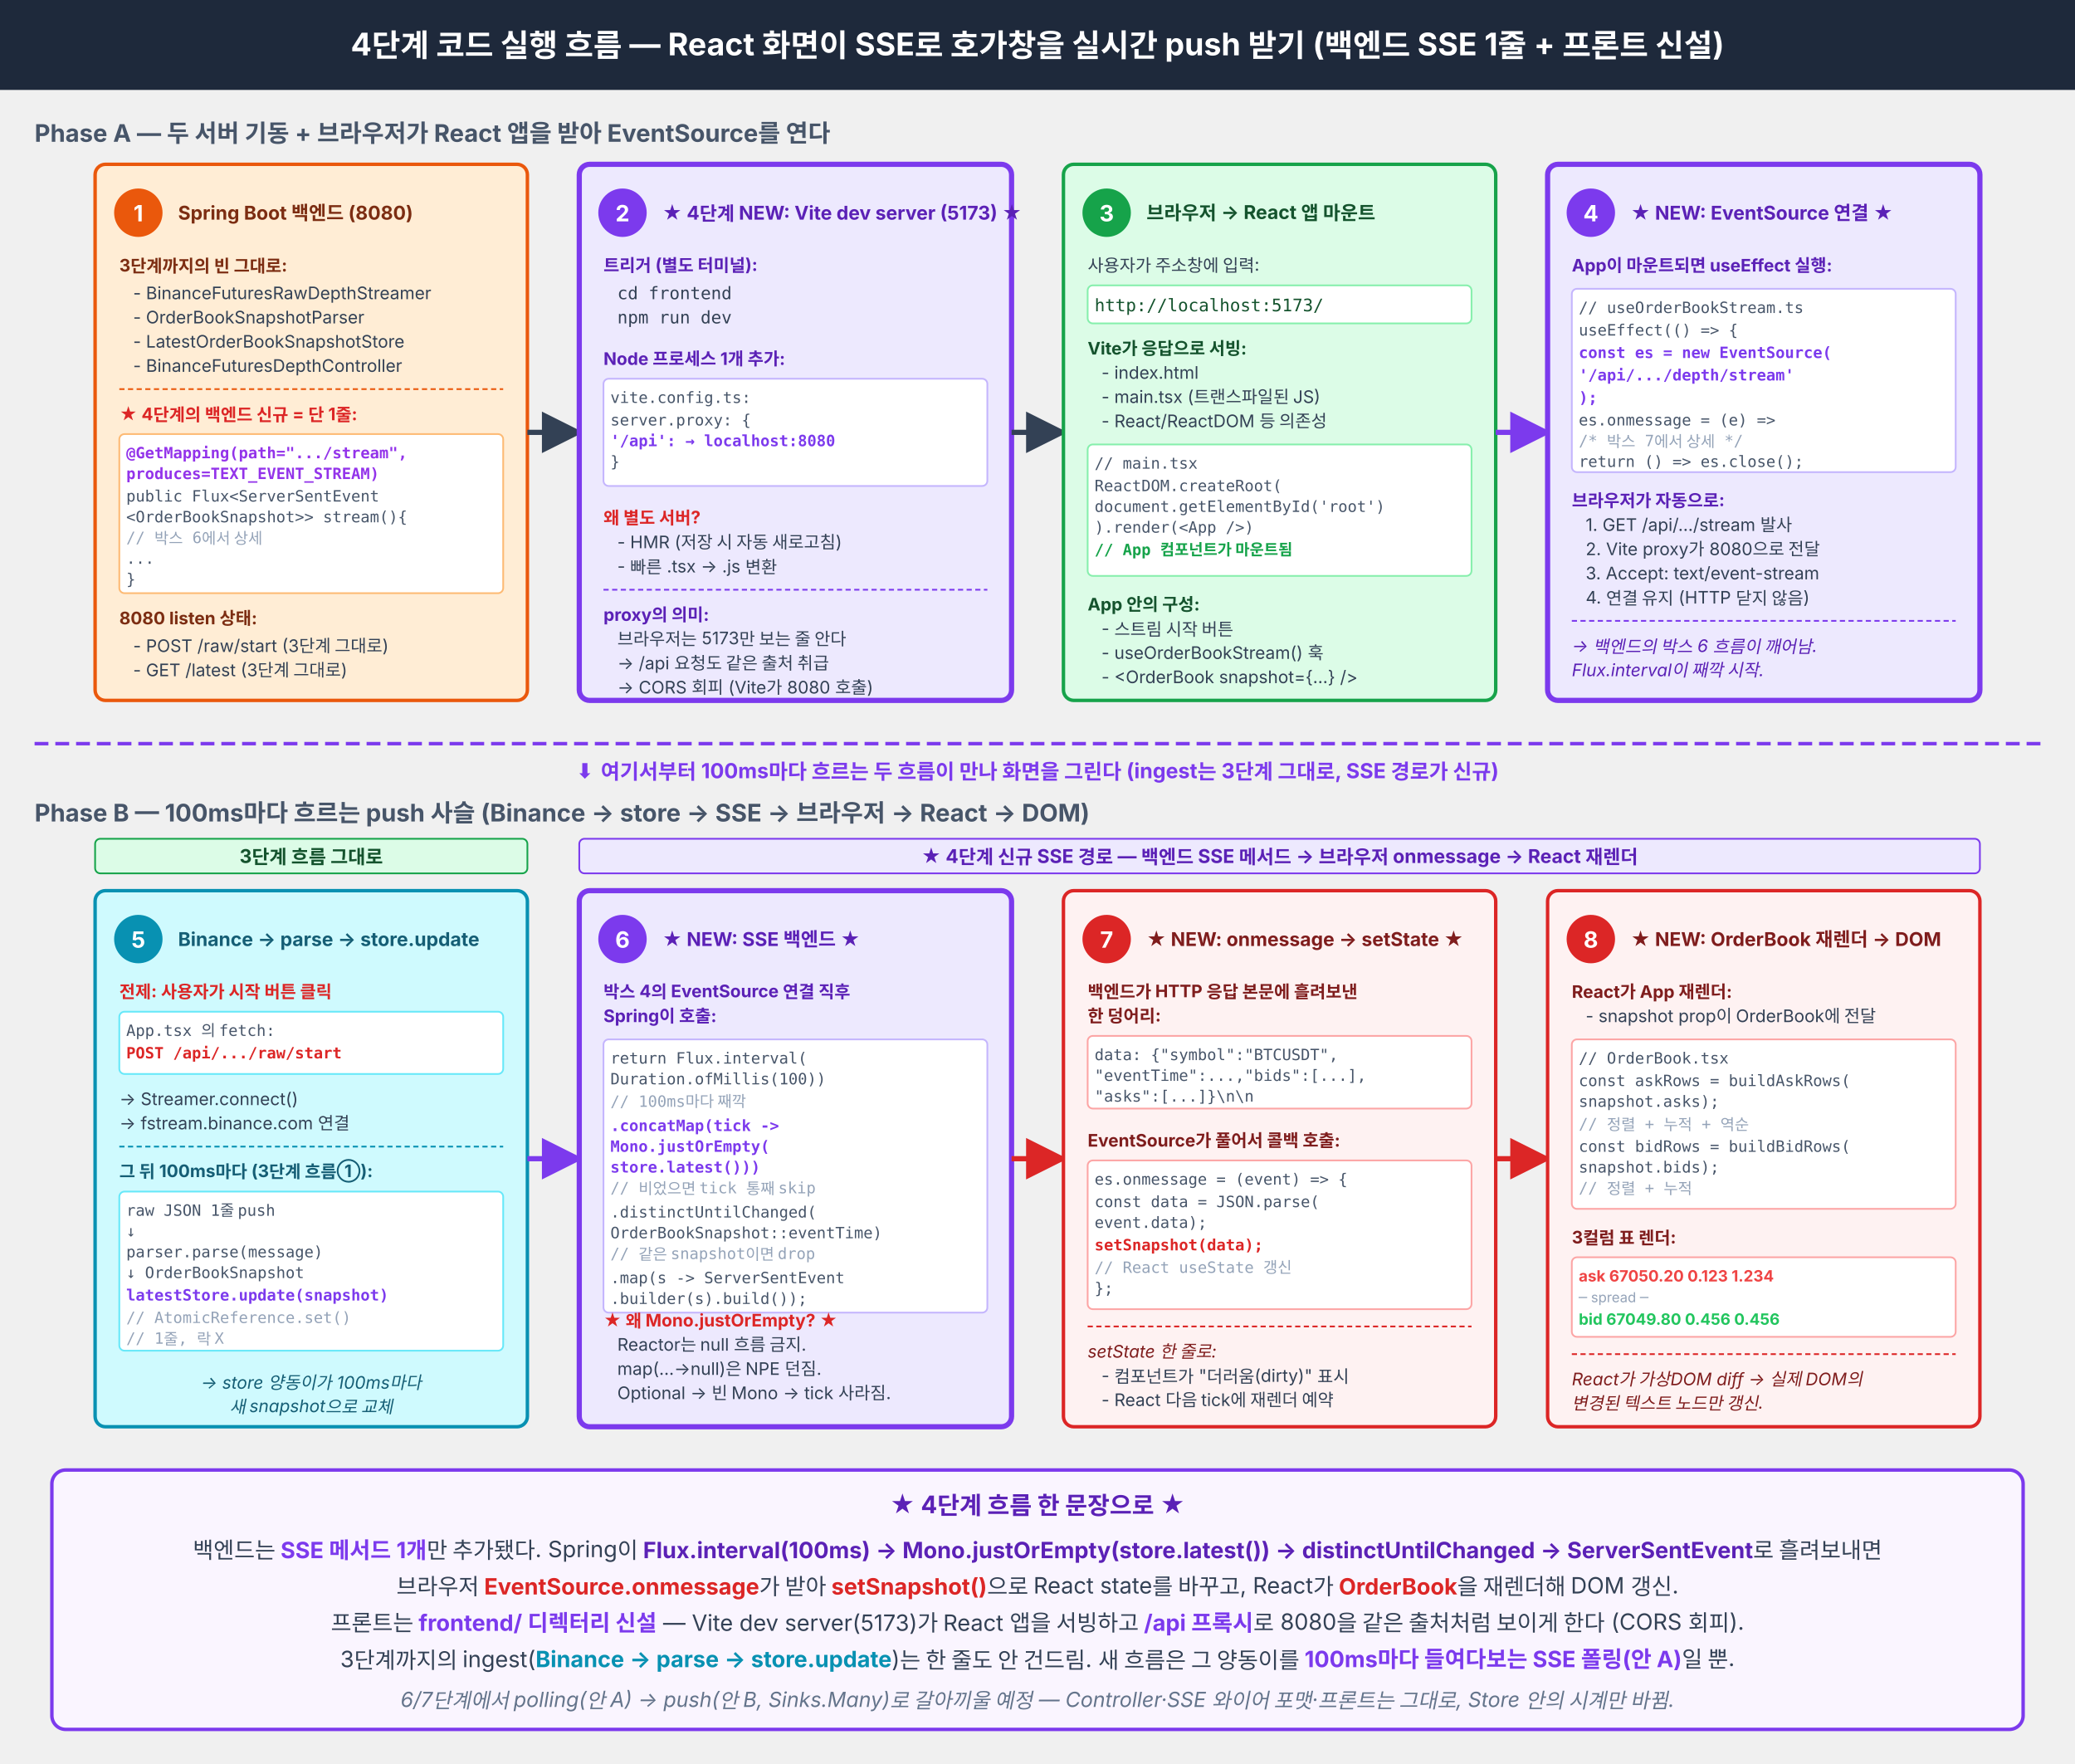
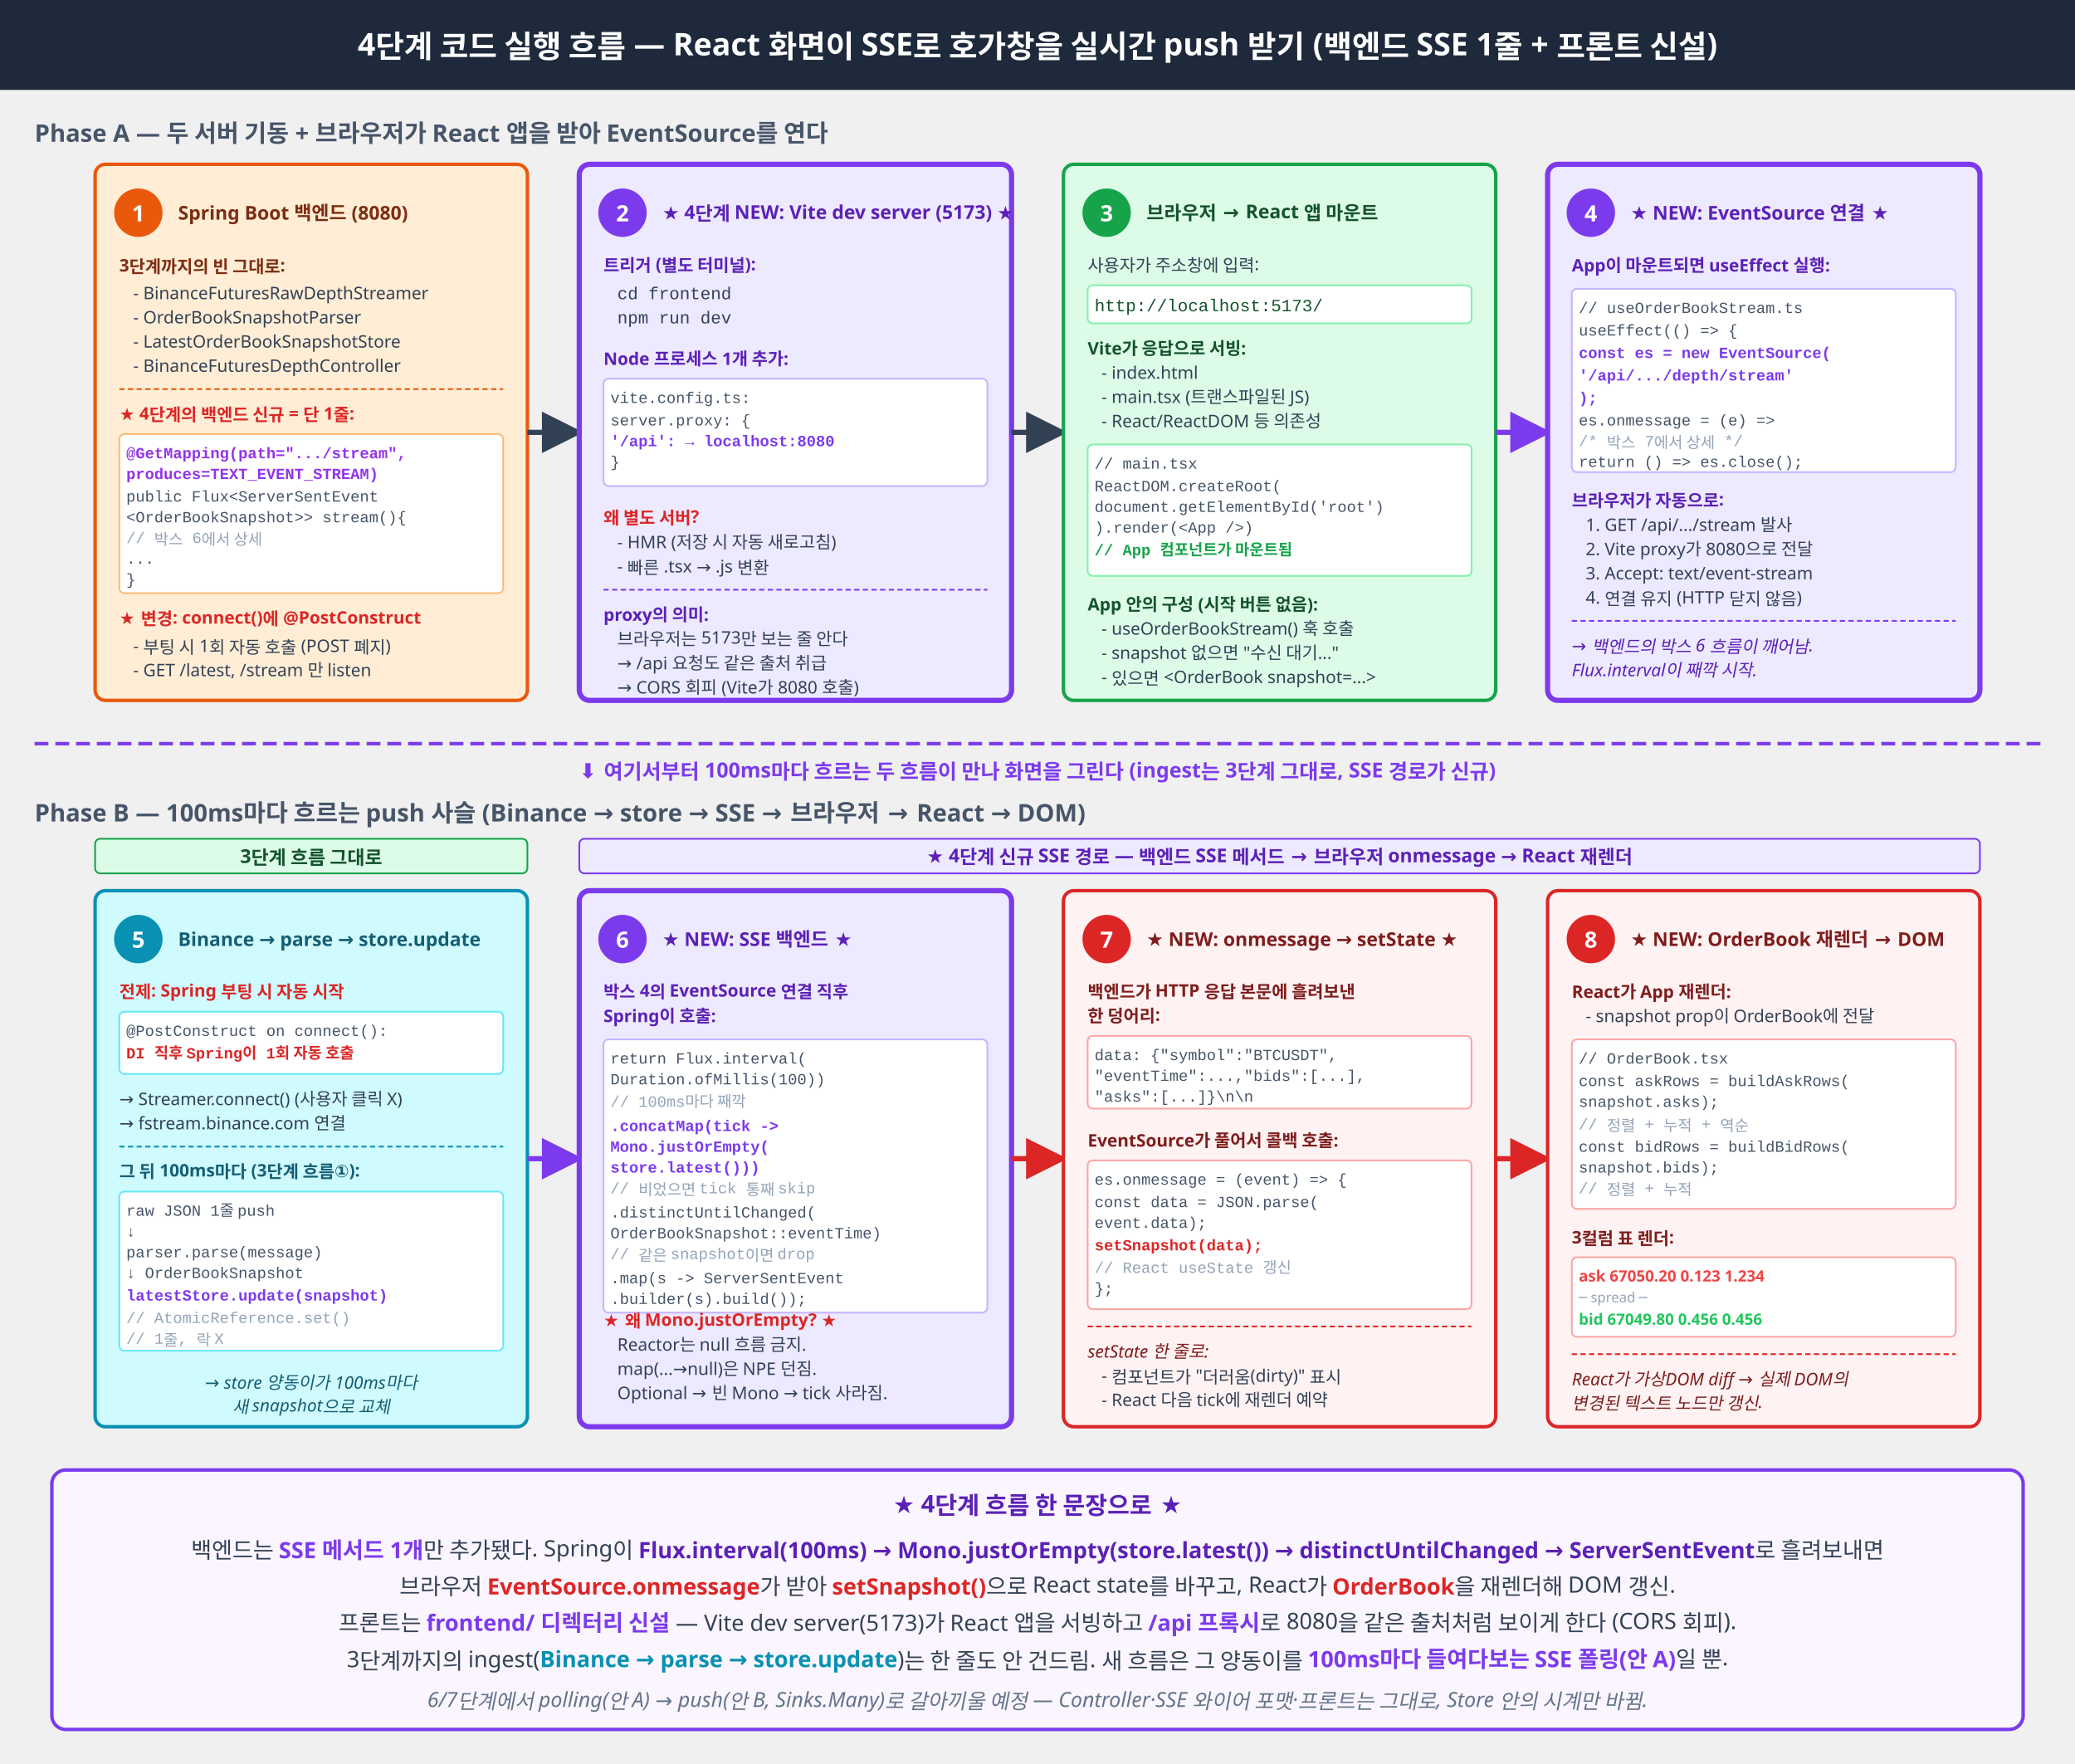
- <svg xmlns="http://www.w3.org/2000/svg" viewBox="0 0 1200 1020" font-family="ui-sans-serif, -apple-system, system-ui, sans-serif" text-rendering="geometricPrecision" shape-rendering="geometricPrecision">
+ <svg xmlns="http://www.w3.org/2000/svg" viewBox="0 0 1200 1020" font-family="'Segoe UI', 'Apple SD Gothic Neo', 'Malgun Gothic', 'Noto Sans KR', system-ui, sans-serif" text-rendering="optimizeLegibility" shape-rendering="geometricPrecision">
  <defs>
    <marker id="arr-dark" viewBox="0 0 10 10" refX="9" refY="5" markerWidth="8" markerHeight="8" orient="auto">
      <path d="M0,0 L10,5 L0,10 z" fill="#334155" />
    </marker>
    <marker id="arr-red" viewBox="0 0 10 10" refX="9" refY="5" markerWidth="8" markerHeight="8" orient="auto">
      <path d="M0,0 L10,5 L0,10 z" fill="#dc2626" />
    </marker>
    <marker id="arr-teal" viewBox="0 0 10 10" refX="9" refY="5" markerWidth="8" markerHeight="8" orient="auto">
      <path d="M0,0 L10,5 L0,10 z" fill="#0891b2" />
    </marker>
    <marker id="arr-violet" viewBox="0 0 10 10" refX="9" refY="5" markerWidth="8" markerHeight="8" orient="auto">
      <path d="M0,0 L10,5 L0,10 z" fill="#7c3aed" />
    </marker>
  </defs>
  <rect x="0" y="0" width="1200" height="52" fill="#1e293b" />
  <text x="600" y="32" text-anchor="middle" font-size="18" font-weight="700" fill="white">
    4단계 코드 실행 흐름 — React 화면이 SSE로 호가창을 실시간 push 받기 (백엔드 SSE 1줄 + 프론트 신설)
  </text>
  <text x="20" y="82" font-size="14" font-weight="700" fill="#475569">
    Phase A — 두 서버 기동 + 브라우저가 React 앱을 받아 EventSource를 연다
  </text>
  <g transform="translate(55, 95)">
    <rect width="250" height="310" fill="#ffedd5" stroke="#ea580c" stroke-width="2" rx="6" />
    <circle cx="25" cy="28" r="14" fill="#ea580c" />
    <text x="25" y="33" text-anchor="middle" font-size="13" font-weight="700" fill="white">1</text>
    <text x="48" y="32" font-size="11" font-weight="700" fill="#7c2d12">Spring Boot 백엔드 (8080)</text>
    <text x="14" y="62" font-size="10" font-weight="700" fill="#7c2d12">3단계까지의 빈 그대로:</text>
    <text x="22" y="78" font-size="10" fill="#334155">- BinanceFuturesRawDepthStreamer</text>
    <text x="22" y="92" font-size="10" fill="#334155">- OrderBookSnapshotParser</text>
    <text x="22" y="106" font-size="10" fill="#334155">- LatestOrderBookSnapshotStore</text>
    <text x="22" y="120" font-size="10" fill="#334155">- BinanceFuturesDepthController</text>
    <line x1="14" y1="130" x2="236" y2="130" stroke="#ea580c" stroke-dasharray="3,2" />
    <text x="14" y="148" font-size="10" font-weight="700" fill="#dc2626">★ 4단계의 백엔드 신규 = 단 1줄:</text>
    <rect x="14" y="156" width="222" height="92" fill="white" stroke="#fdba74" rx="3" />
-     <g font-family="ui-monospace, monospace" font-size="9" fill="#475569">
+     <g font-family="'Consolas', 'Courier New', ui-monospace, monospace" font-size="9" fill="#475569">
      <text x="18" y="170" fill="#9333ea" font-weight="700">@GetMapping(path=".../stream",</text>
      <text x="18" y="182" fill="#9333ea" font-weight="700">  produces=TEXT_EVENT_STREAM)</text>
      <text x="18" y="195">public Flux&lt;ServerSentEvent</text>
      <text x="18" y="207">  &lt;OrderBookSnapshot&gt;&gt; stream(){</text>
      <text x="18" y="219" fill="#94a3b8">  // 박스 6에서 상세</text>
      <text x="18" y="231">  ...</text>
      <text x="18" y="243">}</text>
    </g>
-     <text x="14" y="266" font-size="10" font-weight="700" fill="#7c2d12">8080 listen 상태:</text>
-     <text x="22" y="282" font-size="10" fill="#334155">- POST /raw/start (3단계 그대로)</text>
-     <text x="22" y="296" font-size="10" fill="#334155">- GET  /latest    (3단계 그대로)</text>
+     <text x="14" y="266" font-size="10" font-weight="700" fill="#dc2626">★ 변경: connect()에 @PostConstruct</text>
+     <text x="22" y="282" font-size="10" fill="#334155">- 부팅 시 1회 자동 호출 (POST 폐지)</text>
+     <text x="22" y="296" font-size="10" fill="#334155">- GET /latest, /stream 만 listen</text>
  </g>
  <line x1="305" y1="250" x2="335" y2="250" stroke="#334155" stroke-width="3" marker-end="url(#arr-dark)" />
  <g transform="translate(335, 95)">
    <rect width="250" height="310" fill="#ede9fe" stroke="#7c3aed" stroke-width="3" rx="6" />
    <circle cx="25" cy="28" r="14" fill="#7c3aed" />
    <text x="25" y="33" text-anchor="middle" font-size="13" font-weight="700" fill="white">2</text>
    <text x="48" y="32" font-size="11" font-weight="700" fill="#5b21b6">★ 4단계 NEW: Vite dev server (5173) ★</text>
    <text x="14" y="62" font-size="10" font-weight="700" fill="#5b21b6">트리거 (별도 터미널):</text>
-     <text x="22" y="78" font-size="10" font-family="ui-monospace, monospace" fill="#334155">cd frontend</text>
-     <text x="22" y="92" font-size="10" font-family="ui-monospace, monospace" fill="#334155">npm run dev</text>
+     <text x="22" y="78" font-size="10" font-family="'Consolas', 'Courier New', ui-monospace, monospace" fill="#334155">cd frontend</text>
+     <text x="22" y="92" font-size="10" font-family="'Consolas', 'Courier New', ui-monospace, monospace" fill="#334155">npm run dev</text>
    <text x="14" y="116" font-size="10" font-weight="700" fill="#5b21b6">Node 프로세스 1개 추가:</text>
    <rect x="14" y="124" width="222" height="62" fill="white" stroke="#c4b5fd" rx="3" />
-     <g font-family="ui-monospace, monospace" font-size="9" fill="#475569">
+     <g font-family="'Consolas', 'Courier New', ui-monospace, monospace" font-size="9" fill="#475569">
      <text x="18" y="138">vite.config.ts:</text>
      <text x="18" y="151">  server.proxy: {</text>
      <text x="18" y="163" fill="#7c3aed" font-weight="700">    '/api': → localhost:8080</text>
      <text x="18" y="175">  }</text>
    </g>
    <text x="14" y="208" font-size="10" font-weight="700" fill="#dc2626">왜 별도 서버?</text>
    <text x="22" y="222" font-size="10" fill="#334155">- HMR (저장 시 자동 새로고침)</text>
    <text x="22" y="236" font-size="10" fill="#334155">- 빠른 .tsx → .js 변환</text>
    <line x1="14" y1="246" x2="236" y2="246" stroke="#7c3aed" stroke-dasharray="3,2" />
    <text x="14" y="264" font-size="10" font-weight="700" fill="#5b21b6">proxy의 의미:</text>
    <text x="22" y="278" font-size="10" fill="#334155">브라우저는 5173만 보는 줄 안다</text>
    <text x="22" y="292" font-size="10" fill="#334155">→ /api 요청도 같은 출처 취급</text>
    <text x="22" y="306" font-size="10" fill="#334155">→ CORS 회피 (Vite가 8080 호출)</text>
  </g>
  <line x1="585" y1="250" x2="615" y2="250" stroke="#334155" stroke-width="3" marker-end="url(#arr-dark)" />
  <g transform="translate(615, 95)">
    <rect width="250" height="310" fill="#dcfce7" stroke="#16a34a" stroke-width="2" rx="6" />
    <circle cx="25" cy="28" r="14" fill="#16a34a" />
    <text x="25" y="33" text-anchor="middle" font-size="13" font-weight="700" fill="white">3</text>
    <text x="48" y="32" font-size="11" font-weight="700" fill="#14532d">브라우저 → React 앱 마운트</text>
    <text x="14" y="62" font-size="10" fill="#334155">사용자가 주소창에 입력:</text>
    <rect x="14" y="70" width="222" height="22" fill="white" stroke="#86efac" rx="3" />
-     <text x="18" y="85" font-family="ui-monospace, monospace" font-size="10" fill="#14532d">http://localhost:5173/</text>
+     <text x="18" y="85" font-family="'Consolas', 'Courier New', ui-monospace, monospace" font-size="10" fill="#14532d">http://localhost:5173/</text>
    <text x="14" y="110" font-size="10" font-weight="700" fill="#14532d">Vite가 응답으로 서빙:</text>
    <text x="22" y="124" font-size="10" fill="#334155">- index.html</text>
    <text x="22" y="138" font-size="10" fill="#334155">- main.tsx (트랜스파일된 JS)</text>
    <text x="22" y="152" font-size="10" fill="#334155">- React/ReactDOM 등 의존성</text>
    <rect x="14" y="162" width="222" height="76" fill="white" stroke="#86efac" rx="3" />
-     <g font-family="ui-monospace, monospace" font-size="9" fill="#475569">
+     <g font-family="'Consolas', 'Courier New', ui-monospace, monospace" font-size="9" fill="#475569">
      <text x="18" y="176">// main.tsx</text>
      <text x="18" y="189">ReactDOM.createRoot(</text>
      <text x="18" y="201">  document.getElementById('root')</text>
      <text x="18" y="213">).render(&lt;App /&gt;)</text>
      <text x="18" y="226" fill="#16a34a" font-weight="700">// App 컴포넌트가 마운트됨</text>
    </g>
-     <text x="14" y="258" font-size="10" font-weight="700" fill="#14532d">App 안의 구성:</text>
-     <text x="22" y="272" font-size="10" fill="#334155">- 스트림 시작 버튼</text>
-     <text x="22" y="286" font-size="10" fill="#334155">- useOrderBookStream() 훅</text>
-     <text x="22" y="300" font-size="10" fill="#334155">- &lt;OrderBook snapshot={...} /&gt;</text>
+     <text x="14" y="258" font-size="10" font-weight="700" fill="#14532d">App 안의 구성 (시작 버튼 없음):</text>
+     <text x="22" y="272" font-size="10" fill="#334155">- useOrderBookStream() 훅 호출</text>
+     <text x="22" y="286" font-size="10" fill="#334155">- snapshot 없으면 "수신 대기..."</text>
+     <text x="22" y="300" font-size="10" fill="#334155">- 있으면 &lt;OrderBook snapshot=...&gt;</text>
  </g>
  <line x1="865" y1="250" x2="895" y2="250" stroke="#7c3aed" stroke-width="3" marker-end="url(#arr-violet)" />
  <g transform="translate(895, 95)">
    <rect width="250" height="310" fill="#ede9fe" stroke="#7c3aed" stroke-width="3" rx="6" />
    <circle cx="25" cy="28" r="14" fill="#7c3aed" />
    <text x="25" y="33" text-anchor="middle" font-size="13" font-weight="700" fill="white">4</text>
    <text x="48" y="32" font-size="11" font-weight="700" fill="#5b21b6">★ NEW: EventSource 연결 ★</text>
    <text x="14" y="62" font-size="10" font-weight="700" fill="#5b21b6">App이 마운트되면 useEffect 실행:</text>
    <rect x="14" y="72" width="222" height="106" fill="white" stroke="#c4b5fd" rx="3" />
-     <g font-family="ui-monospace, monospace" font-size="9" fill="#475569">
+     <g font-family="'Consolas', 'Courier New', ui-monospace, monospace" font-size="9" fill="#475569">
      <text x="18" y="86">// useOrderBookStream.ts</text>
      <text x="18" y="99">useEffect(() =&gt; {</text>
      <text x="18" y="112" fill="#7c3aed" font-weight="700">  const es = new EventSource(</text>
      <text x="18" y="125" fill="#7c3aed" font-weight="700">    '/api/.../depth/stream'</text>
      <text x="18" y="138" fill="#7c3aed" font-weight="700">  );</text>
      <text x="18" y="151">  es.onmessage = (e) =&gt;</text>
      <text x="18" y="163" fill="#94a3b8">    /* 박스 7에서 상세 */</text>
      <text x="18" y="175">  return () =&gt; es.close();</text>
    </g>
    <text x="14" y="198" font-size="10" font-weight="700" fill="#5b21b6">브라우저가 자동으로:</text>
    <text x="22" y="212" font-size="10" fill="#334155">1. GET /api/.../stream 발사</text>
    <text x="22" y="226" font-size="10" fill="#334155">2. Vite proxy가 8080으로 전달</text>
    <text x="22" y="240" font-size="10" fill="#334155">3. Accept: text/event-stream</text>
    <text x="22" y="254" font-size="10" fill="#334155">4. 연결 유지 (HTTP 닫지 않음)</text>
    <line x1="14" y1="264" x2="236" y2="264" stroke="#7c3aed" stroke-dasharray="3,2" />
    <text x="14" y="282" font-size="10" font-style="italic" fill="#5b21b6">→ 백엔드의 박스 6 흐름이 깨어남.</text>
    <text x="14" y="296" font-size="10" font-style="italic" fill="#5b21b6">  Flux.interval이 째깍 시작.</text>
  </g>
  <line x1="20" y1="430" x2="1180" y2="430" stroke="#7c3aed" stroke-width="2" stroke-dasharray="8,4" />
  <text x="600" y="450" text-anchor="middle" font-size="12" font-weight="700" fill="#7c3aed">
    ⬇ 여기서부터 100ms마다 흐르는 두 흐름이 만나 화면을 그린다 (ingest는 3단계 그대로, SSE 경로가 신규)
  </text>
  <text x="20" y="475" font-size="14" font-weight="700" fill="#475569">
    Phase B — 100ms마다 흐르는 push 사슬 (Binance → store → SSE → 브라우저 → React → DOM)
  </text>
  <rect x="55" y="485" width="250" height="20" fill="#dcfce7" stroke="#16a34a" stroke-width="1" rx="3" />
  <text x="180" y="499" text-anchor="middle" font-size="11" font-weight="700" fill="#14532d">3단계 흐름 그대로</text>
  <rect x="335" y="485" width="810" height="20" fill="#ede9fe" stroke="#7c3aed" stroke-width="1" rx="3" />
  <text x="740" y="499" text-anchor="middle" font-size="11" font-weight="700" fill="#5b21b6">★ 4단계 신규 SSE 경로 — 백엔드 SSE 메서드 → 브라우저 onmessage → React 재렌더</text>
  <g transform="translate(55, 515)">
    <rect width="250" height="310" fill="#cffafe" stroke="#0891b2" stroke-width="2" rx="6" />
    <circle cx="25" cy="28" r="14" fill="#0891b2" />
    <text x="25" y="33" text-anchor="middle" font-size="13" font-weight="700" fill="white">5</text>
    <text x="48" y="32" font-size="11" font-weight="700" fill="#155e75">Binance → parse → store.update</text>
-     <text x="14" y="62" font-size="10" font-weight="700" fill="#dc2626">전제: 사용자가 시작 버튼 클릭</text>
+     <text x="14" y="62" font-size="10" font-weight="700" fill="#dc2626">전제: Spring 부팅 시 자동 시작</text>
    <rect x="14" y="70" width="222" height="36" fill="white" stroke="#67e8f9" rx="3" />
-     <g font-family="ui-monospace, monospace" font-size="9" fill="#475569">
-       <text x="18" y="84">App.tsx 의 fetch:</text>
-       <text x="18" y="97" fill="#dc2626" font-weight="700">POST /api/.../raw/start</text>
-     </g>
-     <text x="14" y="124" font-size="10" fill="#334155">→ Streamer.connect()</text>
+     <g font-family="'Consolas', 'Courier New', ui-monospace, monospace" font-size="9" fill="#475569">
+       <text x="18" y="84">@PostConstruct on connect():</text>
+       <text x="18" y="97" fill="#dc2626" font-weight="700">DI 직후 Spring이 1회 자동 호출</text>
+     </g>
+     <text x="14" y="124" font-size="10" fill="#334155">→ Streamer.connect() (사용자 클릭 X)</text>
    <text x="14" y="138" font-size="10" fill="#334155">→ fstream.binance.com 연결</text>
    <line x1="14" y1="148" x2="236" y2="148" stroke="#0891b2" stroke-dasharray="3,2" />
    <text x="14" y="166" font-size="10" font-weight="700" fill="#155e75">그 뒤 100ms마다 (3단계 흐름①):</text>
    <rect x="14" y="174" width="222" height="92" fill="white" stroke="#67e8f9" rx="3" />
-     <g font-family="ui-monospace, monospace" font-size="9" fill="#475569">
+     <g font-family="'Consolas', 'Courier New', ui-monospace, monospace" font-size="9" fill="#475569">
      <text x="18" y="188">raw JSON 1줄 push</text>
      <text x="18" y="200">  ↓</text>
      <text x="18" y="212">parser.parse(message)</text>
      <text x="18" y="224">  ↓ OrderBookSnapshot</text>
      <text x="18" y="237" fill="#7c3aed" font-weight="700">latestStore.update(snapshot)</text>
      <text x="18" y="250" fill="#94a3b8">// AtomicReference.set()</text>
      <text x="18" y="262" fill="#94a3b8">// 1줄, 락 X</text>
    </g>
    <text x="125" y="288" text-anchor="middle" font-size="10" font-style="italic" fill="#155e75">→ store 양동이가 100ms마다</text>
    <text x="125" y="302" text-anchor="middle" font-size="10" font-style="italic" fill="#155e75">  새 snapshot으로 교체</text>
  </g>
  <line x1="305" y1="670" x2="335" y2="670" stroke="#7c3aed" stroke-width="3" marker-end="url(#arr-violet)" />
  <g transform="translate(335, 515)">
    <rect width="250" height="310" fill="#ede9fe" stroke="#7c3aed" stroke-width="3" rx="6" />
    <circle cx="25" cy="28" r="14" fill="#7c3aed" />
    <text x="25" y="33" text-anchor="middle" font-size="13" font-weight="700" fill="white">6</text>
    <text x="48" y="32" font-size="11" font-weight="700" fill="#5b21b6">★ NEW: SSE 백엔드 ★</text>
    <text x="14" y="62" font-size="10" font-weight="700" fill="#5b21b6">박스 4의 EventSource 연결 직후</text>
    <text x="14" y="76" font-size="10" font-weight="700" fill="#5b21b6">Spring이 호출:</text>
    <rect x="14" y="86" width="222" height="158" fill="white" stroke="#c4b5fd" rx="3" />
-     <g font-family="ui-monospace, monospace" font-size="9" fill="#475569">
+     <g font-family="'Consolas', 'Courier New', ui-monospace, monospace" font-size="9" fill="#475569">
      <text x="18" y="100">return Flux.interval(</text>
      <text x="18" y="112">  Duration.ofMillis(100))</text>
      <text x="18" y="125" fill="#94a3b8">  // 100ms마다 째깍</text>
      <text x="18" y="139" fill="#7c3aed" font-weight="700">  .concatMap(tick -&gt;</text>
      <text x="18" y="151" fill="#7c3aed" font-weight="700">    Mono.justOrEmpty(</text>
      <text x="18" y="163" fill="#7c3aed" font-weight="700">      store.latest()))</text>
      <text x="18" y="175" fill="#94a3b8">  // 비었으면 tick 통째 skip</text>
      <text x="18" y="189">  .distinctUntilChanged(</text>
      <text x="18" y="201">    OrderBookSnapshot::eventTime)</text>
      <text x="18" y="213" fill="#94a3b8">  // 같은 snapshot이면 drop</text>
      <text x="18" y="227">  .map(s -&gt; ServerSentEvent</text>
      <text x="18" y="239">    .builder(s).build());</text>
    </g>
    <text x="14" y="252" font-size="10" font-weight="700" fill="#dc2626">★ 왜 Mono.justOrEmpty? ★</text>
    <text x="22" y="266" font-size="10" fill="#334155">Reactor는 null 흐름 금지.</text>
    <text x="22" y="280" font-size="10" fill="#334155">map(...→null)은 NPE 던짐.</text>
    <text x="22" y="294" font-size="10" fill="#334155">Optional → 빈 Mono → tick 사라짐.</text>
  </g>
  <line x1="585" y1="670" x2="615" y2="670" stroke="#dc2626" stroke-width="3" marker-end="url(#arr-red)" />
  <g transform="translate(615, 515)">
    <rect width="250" height="310" fill="#fef2f2" stroke="#dc2626" stroke-width="2" rx="6" />
    <circle cx="25" cy="28" r="14" fill="#dc2626" />
    <text x="25" y="33" text-anchor="middle" font-size="13" font-weight="700" fill="white">7</text>
    <text x="48" y="32" font-size="11" font-weight="700" fill="#7f1d1d">★ NEW: onmessage → setState ★</text>
    <text x="14" y="62" font-size="10" font-weight="700" fill="#7f1d1d">백엔드가 HTTP 응답 본문에 흘려보낸</text>
    <text x="14" y="76" font-size="10" font-weight="700" fill="#7f1d1d">한 덩어리:</text>
    <rect x="14" y="84" width="222" height="42" fill="white" stroke="#fca5a5" rx="3" />
-     <g font-family="ui-monospace, monospace" font-size="9" fill="#475569">
+     <g font-family="'Consolas', 'Courier New', ui-monospace, monospace" font-size="9" fill="#475569">
      <text x="18" y="98">data: {"symbol":"BTCUSDT",</text>
      <text x="18" y="110">"eventTime":...,"bids":[...],</text>
      <text x="18" y="122">"asks":[...]}\n\n</text>
    </g>
    <text x="14" y="148" font-size="10" font-weight="700" fill="#7f1d1d">EventSource가 풀어서 콜백 호출:</text>
    <rect x="14" y="156" width="222" height="86" fill="white" stroke="#fca5a5" rx="3" />
-     <g font-family="ui-monospace, monospace" font-size="9" fill="#475569">
+     <g font-family="'Consolas', 'Courier New', ui-monospace, monospace" font-size="9" fill="#475569">
      <text x="18" y="170">es.onmessage = (event) =&gt; {</text>
      <text x="18" y="183">  const data = JSON.parse(</text>
      <text x="18" y="195">    event.data);</text>
      <text x="18" y="208" fill="#dc2626" font-weight="700">  setSnapshot(data);</text>
      <text x="18" y="221" fill="#94a3b8">  // React useState 갱신</text>
      <text x="18" y="233">};</text>
    </g>
    <line x1="14" y1="252" x2="236" y2="252" stroke="#dc2626" stroke-dasharray="3,2" />
    <text x="14" y="270" font-size="10" font-style="italic" fill="#7f1d1d">setState 한 줄로:</text>
    <text x="22" y="284" font-size="10" fill="#334155">- 컴포넌트가 "더러움(dirty)" 표시</text>
    <text x="22" y="298" font-size="10" fill="#334155">- React 다음 tick에 재렌더 예약</text>
  </g>
  <line x1="865" y1="670" x2="895" y2="670" stroke="#dc2626" stroke-width="3" marker-end="url(#arr-red)" />
  <g transform="translate(895, 515)">
    <rect width="250" height="310" fill="#fef2f2" stroke="#dc2626" stroke-width="2" rx="6" />
    <circle cx="25" cy="28" r="14" fill="#dc2626" />
    <text x="25" y="33" text-anchor="middle" font-size="13" font-weight="700" fill="white">8</text>
    <text x="48" y="32" font-size="11" font-weight="700" fill="#7f1d1d">★ NEW: OrderBook 재렌더 → DOM</text>
    <text x="14" y="62" font-size="10" font-weight="700" fill="#7f1d1d">React가 App 재렌더:</text>
    <text x="22" y="76" font-size="10" fill="#334155">- snapshot prop이 OrderBook에 전달</text>
    <rect x="14" y="86" width="222" height="98" fill="white" stroke="#fca5a5" rx="3" />
-     <g font-family="ui-monospace, monospace" font-size="9" fill="#475569">
+     <g font-family="'Consolas', 'Courier New', ui-monospace, monospace" font-size="9" fill="#475569">
      <text x="18" y="100">// OrderBook.tsx</text>
      <text x="18" y="113">const askRows = buildAskRows(</text>
      <text x="18" y="125">  snapshot.asks);</text>
      <text x="18" y="138" fill="#94a3b8">  // 정렬 + 누적 + 역순</text>
      <text x="18" y="151">const bidRows = buildBidRows(</text>
      <text x="18" y="163">  snapshot.bids);</text>
      <text x="18" y="175" fill="#94a3b8">  // 정렬 + 누적</text>
    </g>
    <text x="14" y="204" font-size="10" font-weight="700" fill="#7f1d1d">3컬럼 표 렌더:</text>
    <rect x="14" y="212" width="222" height="46" fill="white" stroke="#fca5a5" rx="3" />
    <g font-size="9" fill="#475569">
      <text x="18" y="226" fill="#ef4444" font-weight="700">  ask  67050.20  0.123  1.234</text>
      <text x="18" y="238" font-size="8" fill="#94a3b8">  ─ spread ─</text>
      <text x="18" y="251" fill="#22c55e" font-weight="700">  bid  67049.80  0.456  0.456</text>
    </g>
    <line x1="14" y1="268" x2="236" y2="268" stroke="#dc2626" stroke-dasharray="3,2" />
    <text x="14" y="286" font-size="10" font-style="italic" fill="#7f1d1d">React가 가상DOM diff → 실제 DOM의</text>
    <text x="14" y="300" font-size="10" font-style="italic" fill="#7f1d1d">변경된 텍스트 노드만 갱신.</text>
  </g>
  <rect x="30" y="850" width="1140" height="150" fill="#faf5ff" stroke="#7c3aed" stroke-width="2" rx="8" />
  <text x="600" y="875" text-anchor="middle" font-size="14" font-weight="700" fill="#5b21b6">★ 4단계 흐름 한 문장으로 ★</text>
  <text x="600" y="901" text-anchor="middle" font-size="13" fill="#334155">
    백엔드는 <tspan font-weight="700" fill="#7c3aed">SSE 메서드 1개</tspan>만 추가됐다. Spring이 <tspan font-weight="700" fill="#5b21b6">Flux.interval(100ms) → Mono.justOrEmpty(store.latest()) → distinctUntilChanged → ServerSentEvent</tspan>로 흘려보내면
  </text>
  <text x="600" y="922" text-anchor="middle" font-size="13" fill="#334155">
    브라우저 <tspan font-weight="700" fill="#dc2626">EventSource.onmessage</tspan>가 받아 <tspan font-weight="700" fill="#dc2626">setSnapshot()</tspan>으로 React state를 바꾸고, React가 <tspan font-weight="700" fill="#dc2626">OrderBook</tspan>을 재렌더해 DOM 갱신.
  </text>
  <text x="600" y="943" text-anchor="middle" font-size="13" fill="#334155">
    프론트는 <tspan font-weight="700" fill="#7c3aed">frontend/ 디렉터리 신설</tspan> — Vite dev server(5173)가 React 앱을 서빙하고 <tspan font-weight="700" fill="#7c3aed">/api 프록시</tspan>로 8080을 같은 출처처럼 보이게 한다 (CORS 회피).
  </text>
  <text x="600" y="964" text-anchor="middle" font-size="13" fill="#334155">
    3단계까지의 ingest(<tspan font-weight="700" fill="#0891b2">Binance → parse → store.update</tspan>)는 한 줄도 안 건드림. 새 흐름은 그 양동이를 <tspan font-weight="700" fill="#7c3aed">100ms마다 들여다보는 SSE 폴링(안 A)</tspan>일 뿐.
  </text>
  <text x="600" y="987" text-anchor="middle" font-size="12" font-style="italic" fill="#64748b">
    6/7단계에서 polling(안 A) → push(안 B, Sinks.Many)로 갈아끼울 예정 — Controller·SSE 와이어 포맷·프론트는 그대로, Store 안의 시계만 바뀜.
  </text>
</svg>
